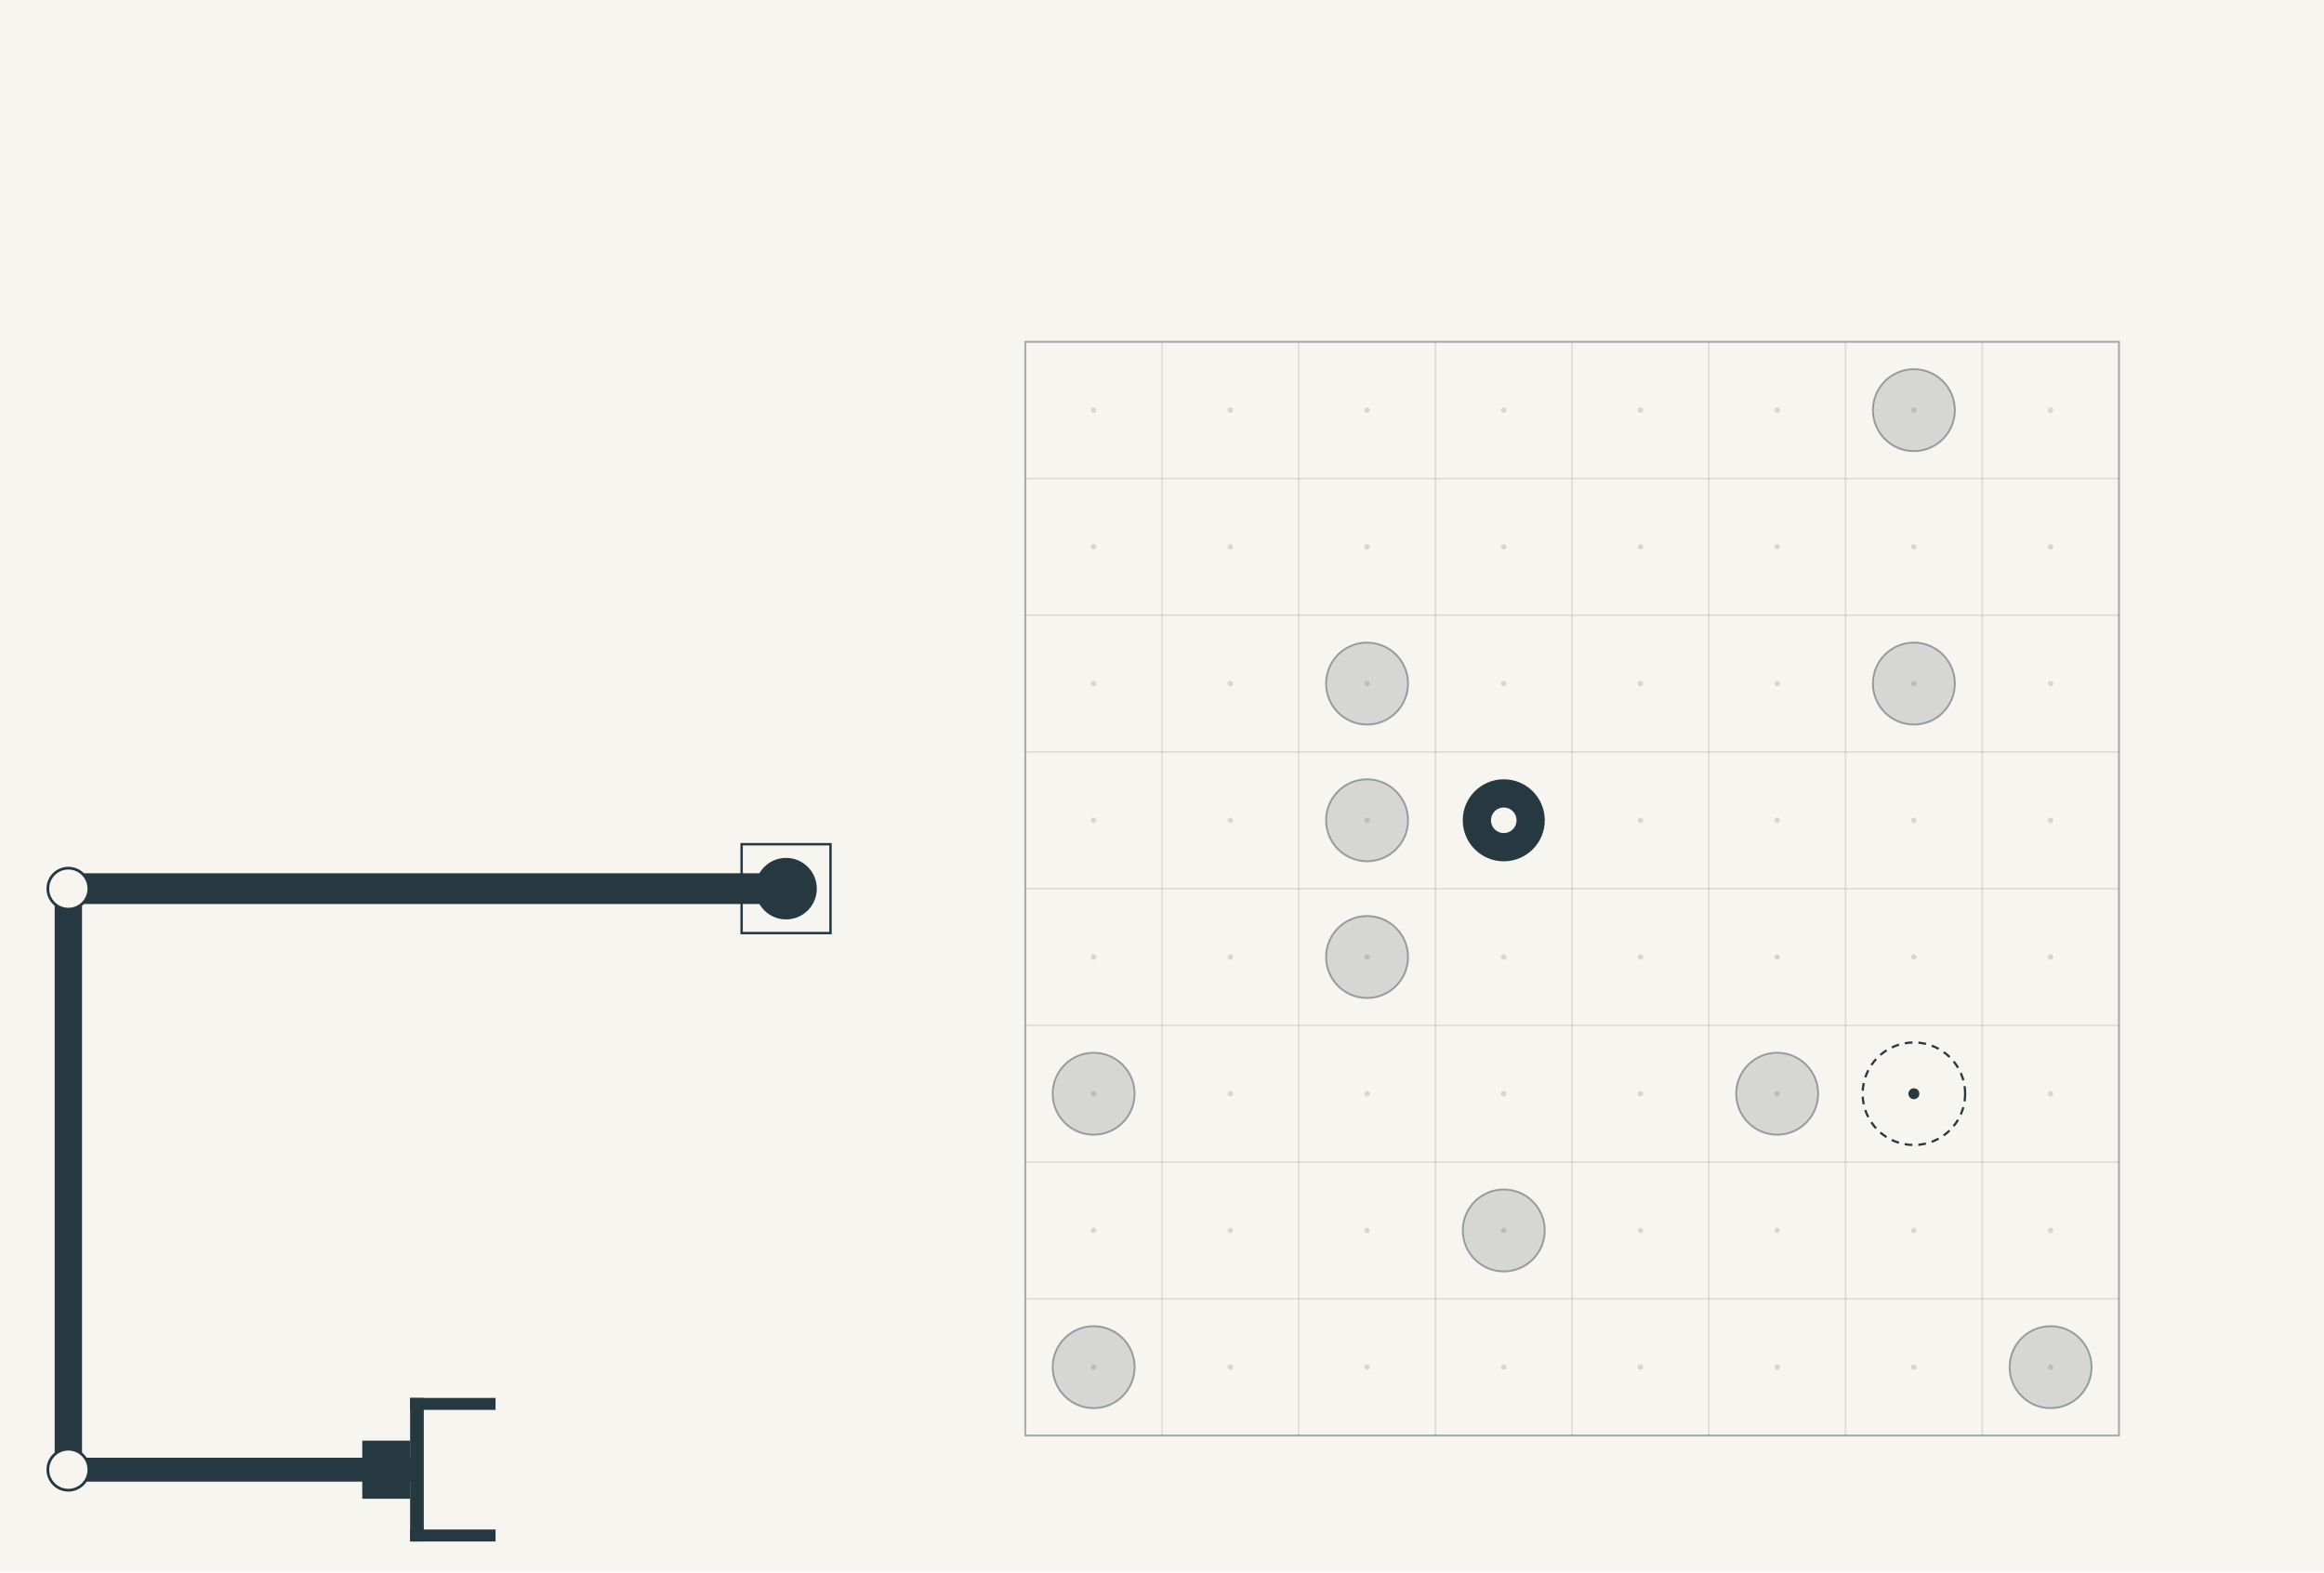
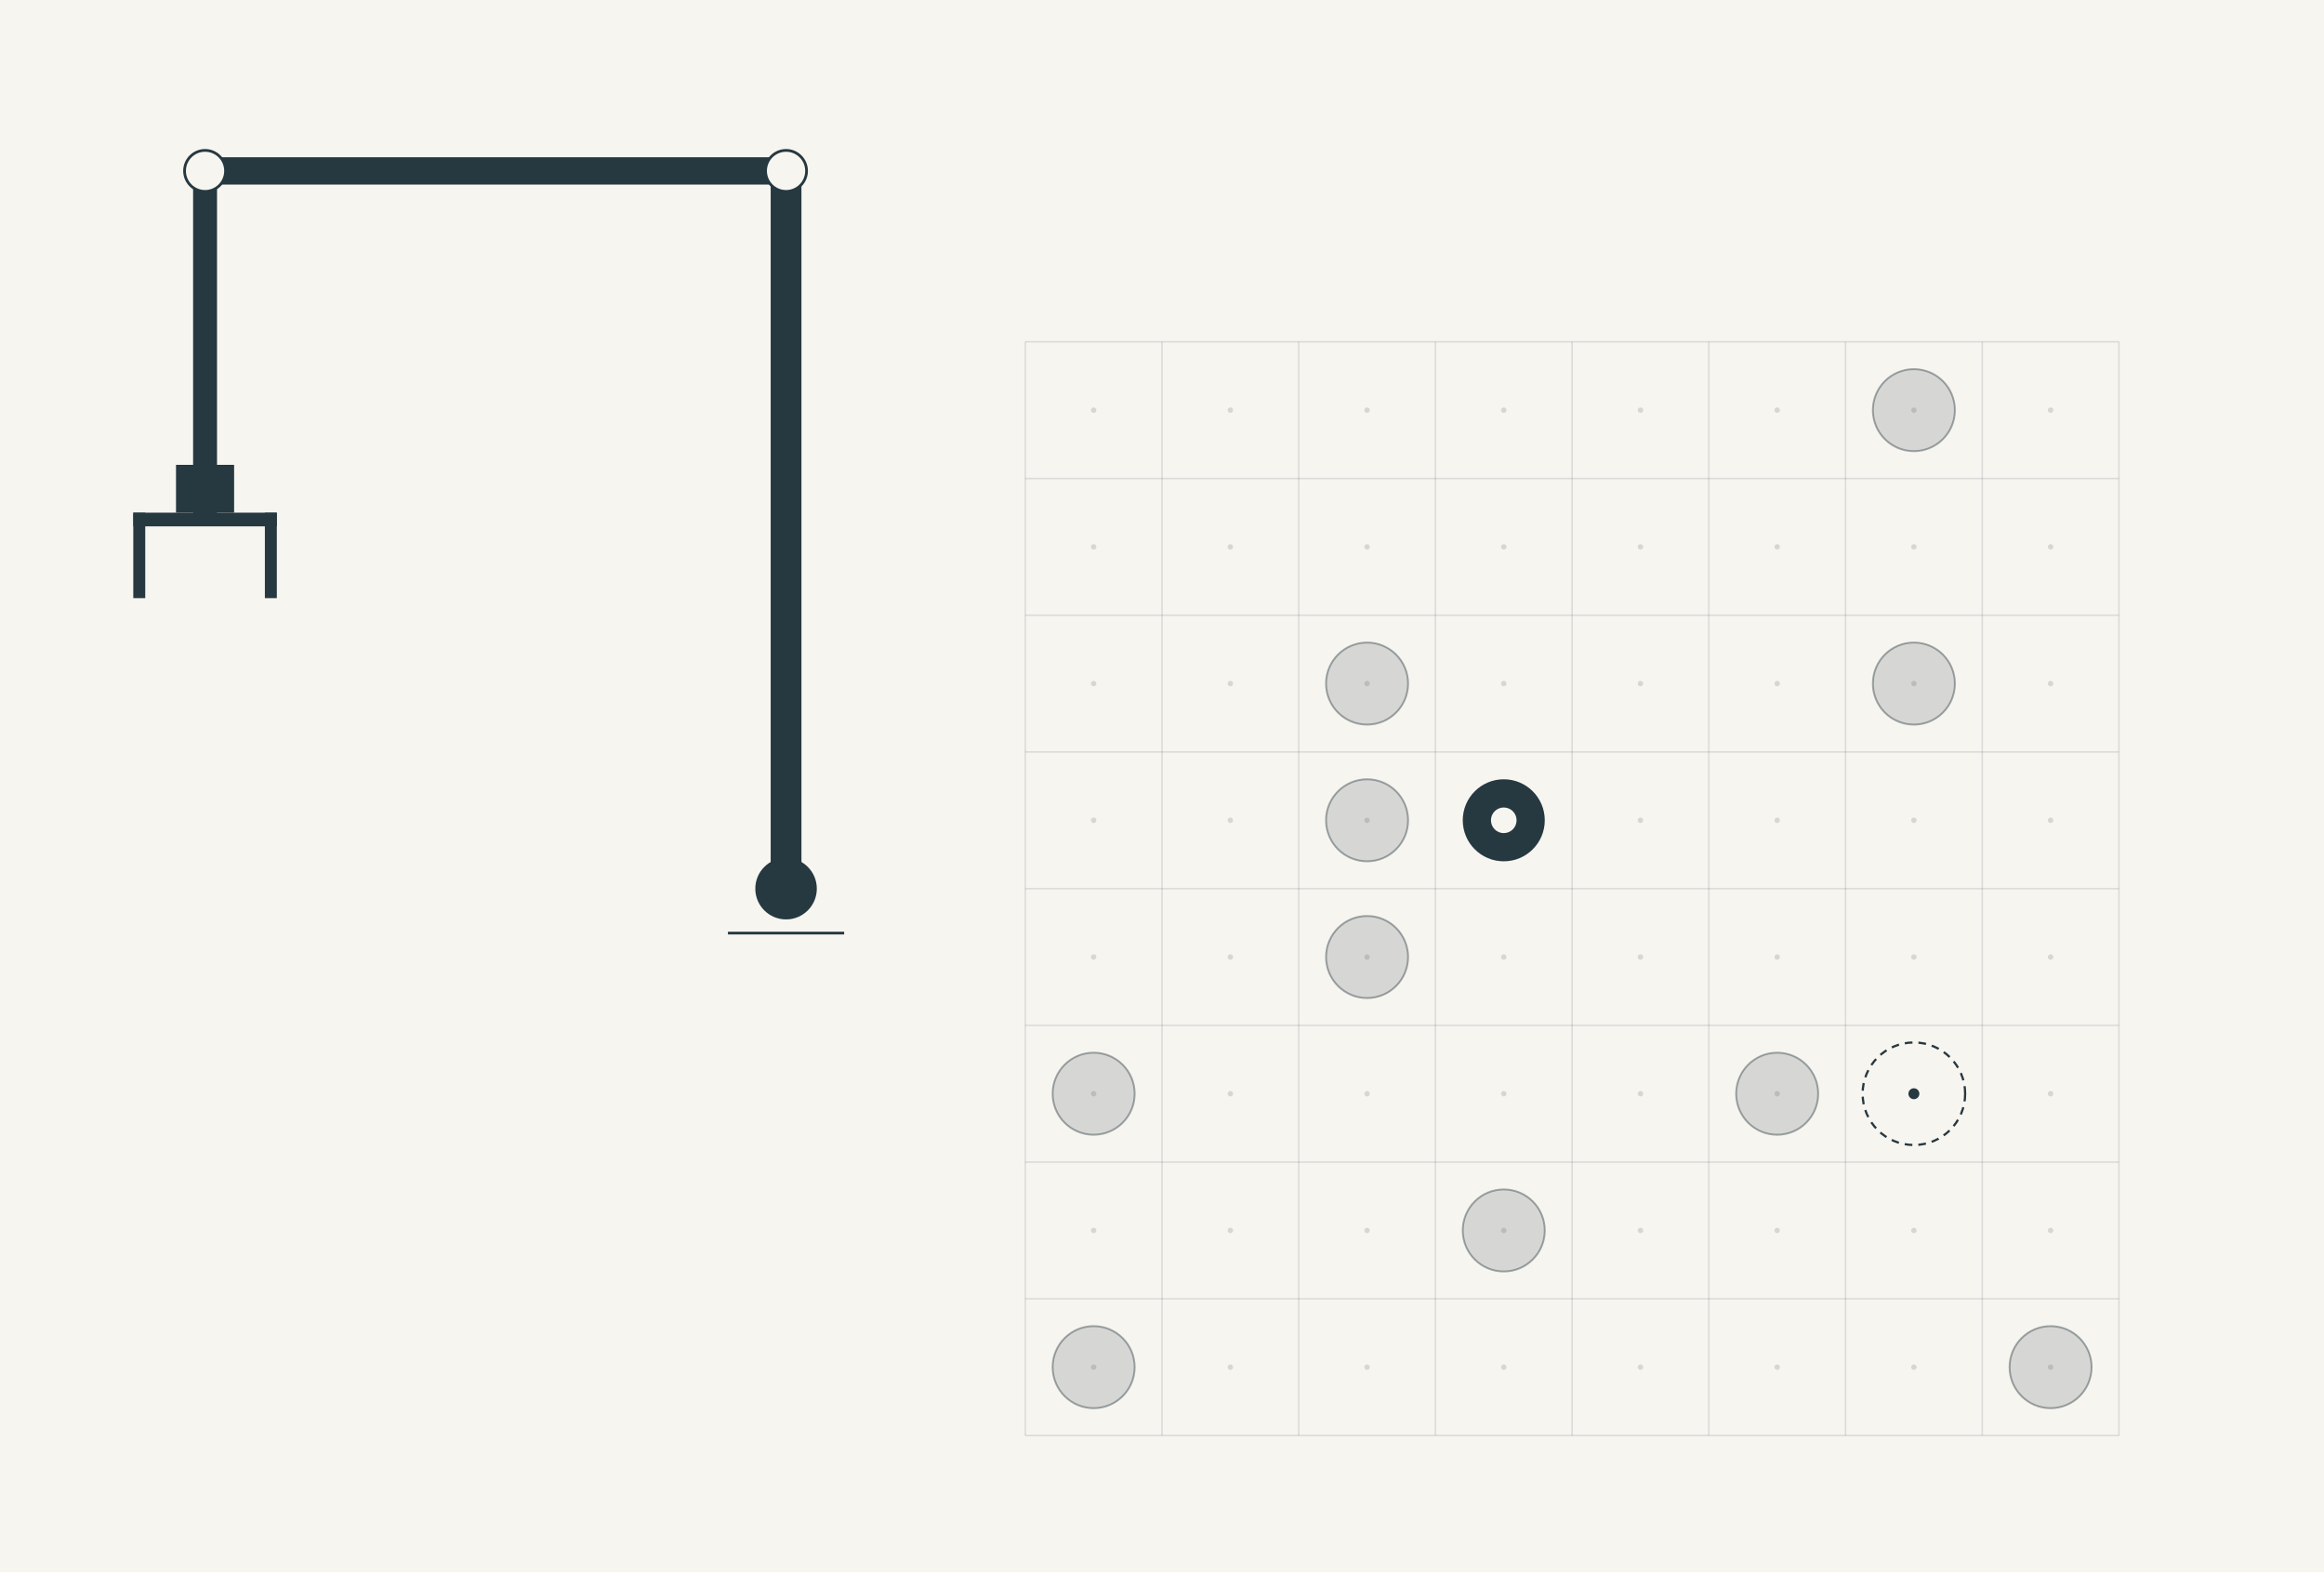
<svg xmlns="http://www.w3.org/2000/svg" viewBox="0 0 1360 920" width="1360" height="920" fill="none" shape-rendering="geometricPrecision">
  <rect width="100%" height="100%" fill="#F7F5F0" />
  <g id="lattice">
    <g id="lattice-lines" stroke="#263840" stroke-width="0.9" stroke-opacity="0.13" fill="none">
      <path d="M600,840 L600,200" />
      <path d="M680,840 L680,200" />
      <path d="M760,840 L760,200" />
      <path d="M840,840 L840,200" />
      <path d="M920,840 L920,200" />
      <path d="M1000,840 L1000,200" />
      <path d="M1080,840 L1080,200" />
      <path d="M1160,840 L1160,200" />
      <path d="M1240,840 L1240,200" />
      <path d="M600,840 L1240,840" />
      <path d="M600,760 L1240,760" />
      <path d="M600,680 L1240,680" />
      <path d="M600,600 L1240,600" />
      <path d="M600,520 L1240,520" />
      <path d="M600,440 L1240,440" />
      <path d="M600,360 L1240,360" />
      <path d="M600,280 L1240,280" />
      <path d="M600,200 L1240,200" />
    </g>
-     <rect x="600" y="200" width="640" height="640" stroke="#263840" stroke-opacity="0.3" stroke-width="1.2" />
    <g id="lattice-centres">
      <circle cx="640" cy="800" r="1.6" fill="#263840" fill-opacity="0.16" />
      <circle cx="720" cy="800" r="1.6" fill="#263840" fill-opacity="0.16" />
      <circle cx="800" cy="800" r="1.6" fill="#263840" fill-opacity="0.16" />
      <circle cx="880" cy="800" r="1.6" fill="#263840" fill-opacity="0.16" />
      <circle cx="960" cy="800" r="1.6" fill="#263840" fill-opacity="0.16" />
      <circle cx="1040" cy="800" r="1.6" fill="#263840" fill-opacity="0.16" />
      <circle cx="1120" cy="800" r="1.6" fill="#263840" fill-opacity="0.16" />
      <circle cx="1200" cy="800" r="1.6" fill="#263840" fill-opacity="0.16" />
      <circle cx="640" cy="720" r="1.6" fill="#263840" fill-opacity="0.16" />
      <circle cx="720" cy="720" r="1.6" fill="#263840" fill-opacity="0.16" />
      <circle cx="800" cy="720" r="1.6" fill="#263840" fill-opacity="0.16" />
      <circle cx="880" cy="720" r="1.6" fill="#263840" fill-opacity="0.16" />
      <circle cx="960" cy="720" r="1.6" fill="#263840" fill-opacity="0.16" />
      <circle cx="1040" cy="720" r="1.6" fill="#263840" fill-opacity="0.16" />
      <circle cx="1120" cy="720" r="1.6" fill="#263840" fill-opacity="0.16" />
      <circle cx="1200" cy="720" r="1.6" fill="#263840" fill-opacity="0.16" />
      <circle cx="640" cy="640" r="1.6" fill="#263840" fill-opacity="0.16" />
      <circle cx="720" cy="640" r="1.6" fill="#263840" fill-opacity="0.16" />
      <circle cx="800" cy="640" r="1.6" fill="#263840" fill-opacity="0.16" />
      <circle cx="880" cy="640" r="1.6" fill="#263840" fill-opacity="0.16" />
      <circle cx="960" cy="640" r="1.6" fill="#263840" fill-opacity="0.16" />
      <circle cx="1040" cy="640" r="1.6" fill="#263840" fill-opacity="0.16" />
      <circle cx="1120" cy="640" r="1.6" fill="#263840" fill-opacity="0.16" />
      <circle cx="1200" cy="640" r="1.6" fill="#263840" fill-opacity="0.16" />
      <circle cx="640" cy="560" r="1.6" fill="#263840" fill-opacity="0.16" />
      <circle cx="720" cy="560" r="1.6" fill="#263840" fill-opacity="0.16" />
      <circle cx="800" cy="560" r="1.6" fill="#263840" fill-opacity="0.16" />
      <circle cx="880" cy="560" r="1.6" fill="#263840" fill-opacity="0.16" />
      <circle cx="960" cy="560" r="1.6" fill="#263840" fill-opacity="0.16" />
      <circle cx="1040" cy="560" r="1.6" fill="#263840" fill-opacity="0.16" />
      <circle cx="1120" cy="560" r="1.6" fill="#263840" fill-opacity="0.16" />
      <circle cx="1200" cy="560" r="1.6" fill="#263840" fill-opacity="0.16" />
      <circle cx="640" cy="480" r="1.6" fill="#263840" fill-opacity="0.16" />
      <circle cx="720" cy="480" r="1.6" fill="#263840" fill-opacity="0.16" />
      <circle cx="800" cy="480" r="1.6" fill="#263840" fill-opacity="0.16" />
      <circle cx="880" cy="480" r="1.6" fill="#263840" fill-opacity="0.16" />
      <circle cx="960" cy="480" r="1.6" fill="#263840" fill-opacity="0.16" />
      <circle cx="1040" cy="480" r="1.6" fill="#263840" fill-opacity="0.16" />
      <circle cx="1120" cy="480" r="1.6" fill="#263840" fill-opacity="0.16" />
      <circle cx="1200" cy="480" r="1.6" fill="#263840" fill-opacity="0.16" />
      <circle cx="640" cy="400" r="1.6" fill="#263840" fill-opacity="0.16" />
      <circle cx="720" cy="400" r="1.6" fill="#263840" fill-opacity="0.16" />
      <circle cx="800" cy="400" r="1.6" fill="#263840" fill-opacity="0.16" />
      <circle cx="880" cy="400" r="1.6" fill="#263840" fill-opacity="0.16" />
      <circle cx="960" cy="400" r="1.6" fill="#263840" fill-opacity="0.16" />
      <circle cx="1040" cy="400" r="1.6" fill="#263840" fill-opacity="0.16" />
      <circle cx="1120" cy="400" r="1.6" fill="#263840" fill-opacity="0.16" />
      <circle cx="1200" cy="400" r="1.6" fill="#263840" fill-opacity="0.16" />
      <circle cx="640" cy="320" r="1.6" fill="#263840" fill-opacity="0.16" />
      <circle cx="720" cy="320" r="1.6" fill="#263840" fill-opacity="0.16" />
      <circle cx="800" cy="320" r="1.6" fill="#263840" fill-opacity="0.16" />
      <circle cx="880" cy="320" r="1.6" fill="#263840" fill-opacity="0.16" />
      <circle cx="960" cy="320" r="1.6" fill="#263840" fill-opacity="0.16" />
      <circle cx="1040" cy="320" r="1.6" fill="#263840" fill-opacity="0.16" />
      <circle cx="1120" cy="320" r="1.6" fill="#263840" fill-opacity="0.16" />
      <circle cx="1200" cy="320" r="1.6" fill="#263840" fill-opacity="0.16" />
      <circle cx="640" cy="240" r="1.6" fill="#263840" fill-opacity="0.16" />
      <circle cx="720" cy="240" r="1.6" fill="#263840" fill-opacity="0.16" />
      <circle cx="800" cy="240" r="1.6" fill="#263840" fill-opacity="0.16" />
      <circle cx="880" cy="240" r="1.6" fill="#263840" fill-opacity="0.16" />
      <circle cx="960" cy="240" r="1.6" fill="#263840" fill-opacity="0.16" />
      <circle cx="1040" cy="240" r="1.6" fill="#263840" fill-opacity="0.16" />
      <circle cx="1120" cy="240" r="1.6" fill="#263840" fill-opacity="0.16" />
      <circle cx="1200" cy="240" r="1.6" fill="#263840" fill-opacity="0.16" />
    </g>
  </g>
  <g id="goal">
    <circle cx="1120" cy="640" r="30" fill="none" stroke="#263840" stroke-width="1.3" stroke-dasharray="4.5 3.5" />
    <circle cx="1120" cy="640" r="3.2" fill="#263840" />
  </g>
  <g id="discs-context">
    <circle cx="1120" cy="240" r="24" id="c0" fill="#263840" fill-opacity="0.16" stroke="#263840" stroke-opacity="0.42" stroke-width="1.1" />
    <circle cx="1120" cy="400" r="24" id="c1" fill="#263840" fill-opacity="0.16" stroke="#263840" stroke-opacity="0.42" stroke-width="1.1" />
    <circle cx="640" cy="800" r="24" id="c2" fill="#263840" fill-opacity="0.16" stroke="#263840" stroke-opacity="0.42" stroke-width="1.1" />
    <circle cx="880" cy="720" r="24" id="c3" fill="#263840" fill-opacity="0.16" stroke="#263840" stroke-opacity="0.42" stroke-width="1.1" />
    <circle cx="1200" cy="800" r="24" id="c4" fill="#263840" fill-opacity="0.16" stroke="#263840" stroke-opacity="0.42" stroke-width="1.1" />
    <circle cx="640" cy="640" r="24" id="c5" fill="#263840" fill-opacity="0.16" stroke="#263840" stroke-opacity="0.42" stroke-width="1.1" />
  </g>
  <g id="blockers-initial">
    <circle cx="800" cy="400" r="24" id="b1" fill="#263840" fill-opacity="0.16" stroke="#263840" stroke-opacity="0.42" stroke-width="1.1" />
    <circle cx="800" cy="560" r="24" id="b2" fill="#263840" fill-opacity="0.16" stroke="#263840" stroke-opacity="0.42" stroke-width="1.1" />
    <circle cx="800" cy="480" r="24" id="b3" fill="#263840" fill-opacity="0.16" stroke="#263840" stroke-opacity="0.42" stroke-width="1.1" />
    <circle cx="1040" cy="640" r="24" id="b4" fill="#263840" fill-opacity="0.16" stroke="#263840" stroke-opacity="0.42" stroke-width="1.1" />
  </g>
  <g id="target">
    <circle cx="880" cy="480" r="24" fill="#263840" />
    <circle cx="880" cy="480" r="7.5" fill="#F7F5F0" />
  </g>
  <g id="robot-home" opacity="1">
-     <rect x="-26" y="-26" width="52" height="52" transform="translate(460 520) rotate(-0)" fill="#F7F5F0" stroke="#263840" stroke-width="1.4" />
+     <path d="M426,546 L494,546" stroke="#263840" stroke-width="1.6" />
    <circle cx="460" cy="520" r="18" fill="#263840" />
    <circle cx="460" cy="520" r="5.5" fill="#F7F5F0" />
-     <path d="M460,520 L40,520" stroke="#263840" stroke-width="18" stroke-linecap="round" />
-     <path d="M40,520 L40,860" stroke="#263840" stroke-width="16" stroke-linecap="round" />
-     <path d="M40,860 L240,860" stroke="#263840" stroke-width="14" stroke-linecap="round" />
-     <rect x="-14" y="-17" width="28" height="34" transform="translate(226 860) rotate(-360)" fill="#263840" />
-     <rect x="-4" y="-42" width="8" height="84" transform="translate(244 860) rotate(-360)" fill="#263840" />
-     <rect x="-25" y="-3.5" width="50" height="7" transform="translate(265 898.5) rotate(-360)" fill="#263840" />
-     <rect x="-25" y="-3.5" width="50" height="7" transform="translate(265 821.5) rotate(-360)" fill="#263840" />
-     <circle cx="40" cy="520" r="12" fill="#F7F5F0" stroke="#263840" stroke-width="1.6" />
-     <circle cx="40" cy="860" r="12" fill="#F7F5F0" stroke="#263840" stroke-width="1.6" />
+     <path d="M460,520 L460,100" stroke="#263840" stroke-width="18" stroke-linecap="round" />
+     <path d="M460,100 L120,100" stroke="#263840" stroke-width="16" stroke-linecap="round" />
+     <path d="M120,100 L120,300" stroke="#263840" stroke-width="14" stroke-linecap="round" />
+     <rect x="-14" y="-17" width="28" height="34" transform="translate(120 286) rotate(-270)" fill="#263840" />
+     <rect x="-4" y="-42" width="8" height="84" transform="translate(120 304) rotate(-270)" fill="#263840" />
+     <rect x="-25" y="-3.5" width="50" height="7" transform="translate(81.5 325) rotate(-270)" fill="#263840" />
+     <rect x="-25" y="-3.5" width="50" height="7" transform="translate(158.5 325) rotate(-270)" fill="#263840" />
+     <circle cx="460" cy="100" r="12" fill="#F7F5F0" stroke="#263840" stroke-width="1.6" />
+     <circle cx="120" cy="100" r="12" fill="#F7F5F0" stroke="#263840" stroke-width="1.6" />
  </g>
</svg>
